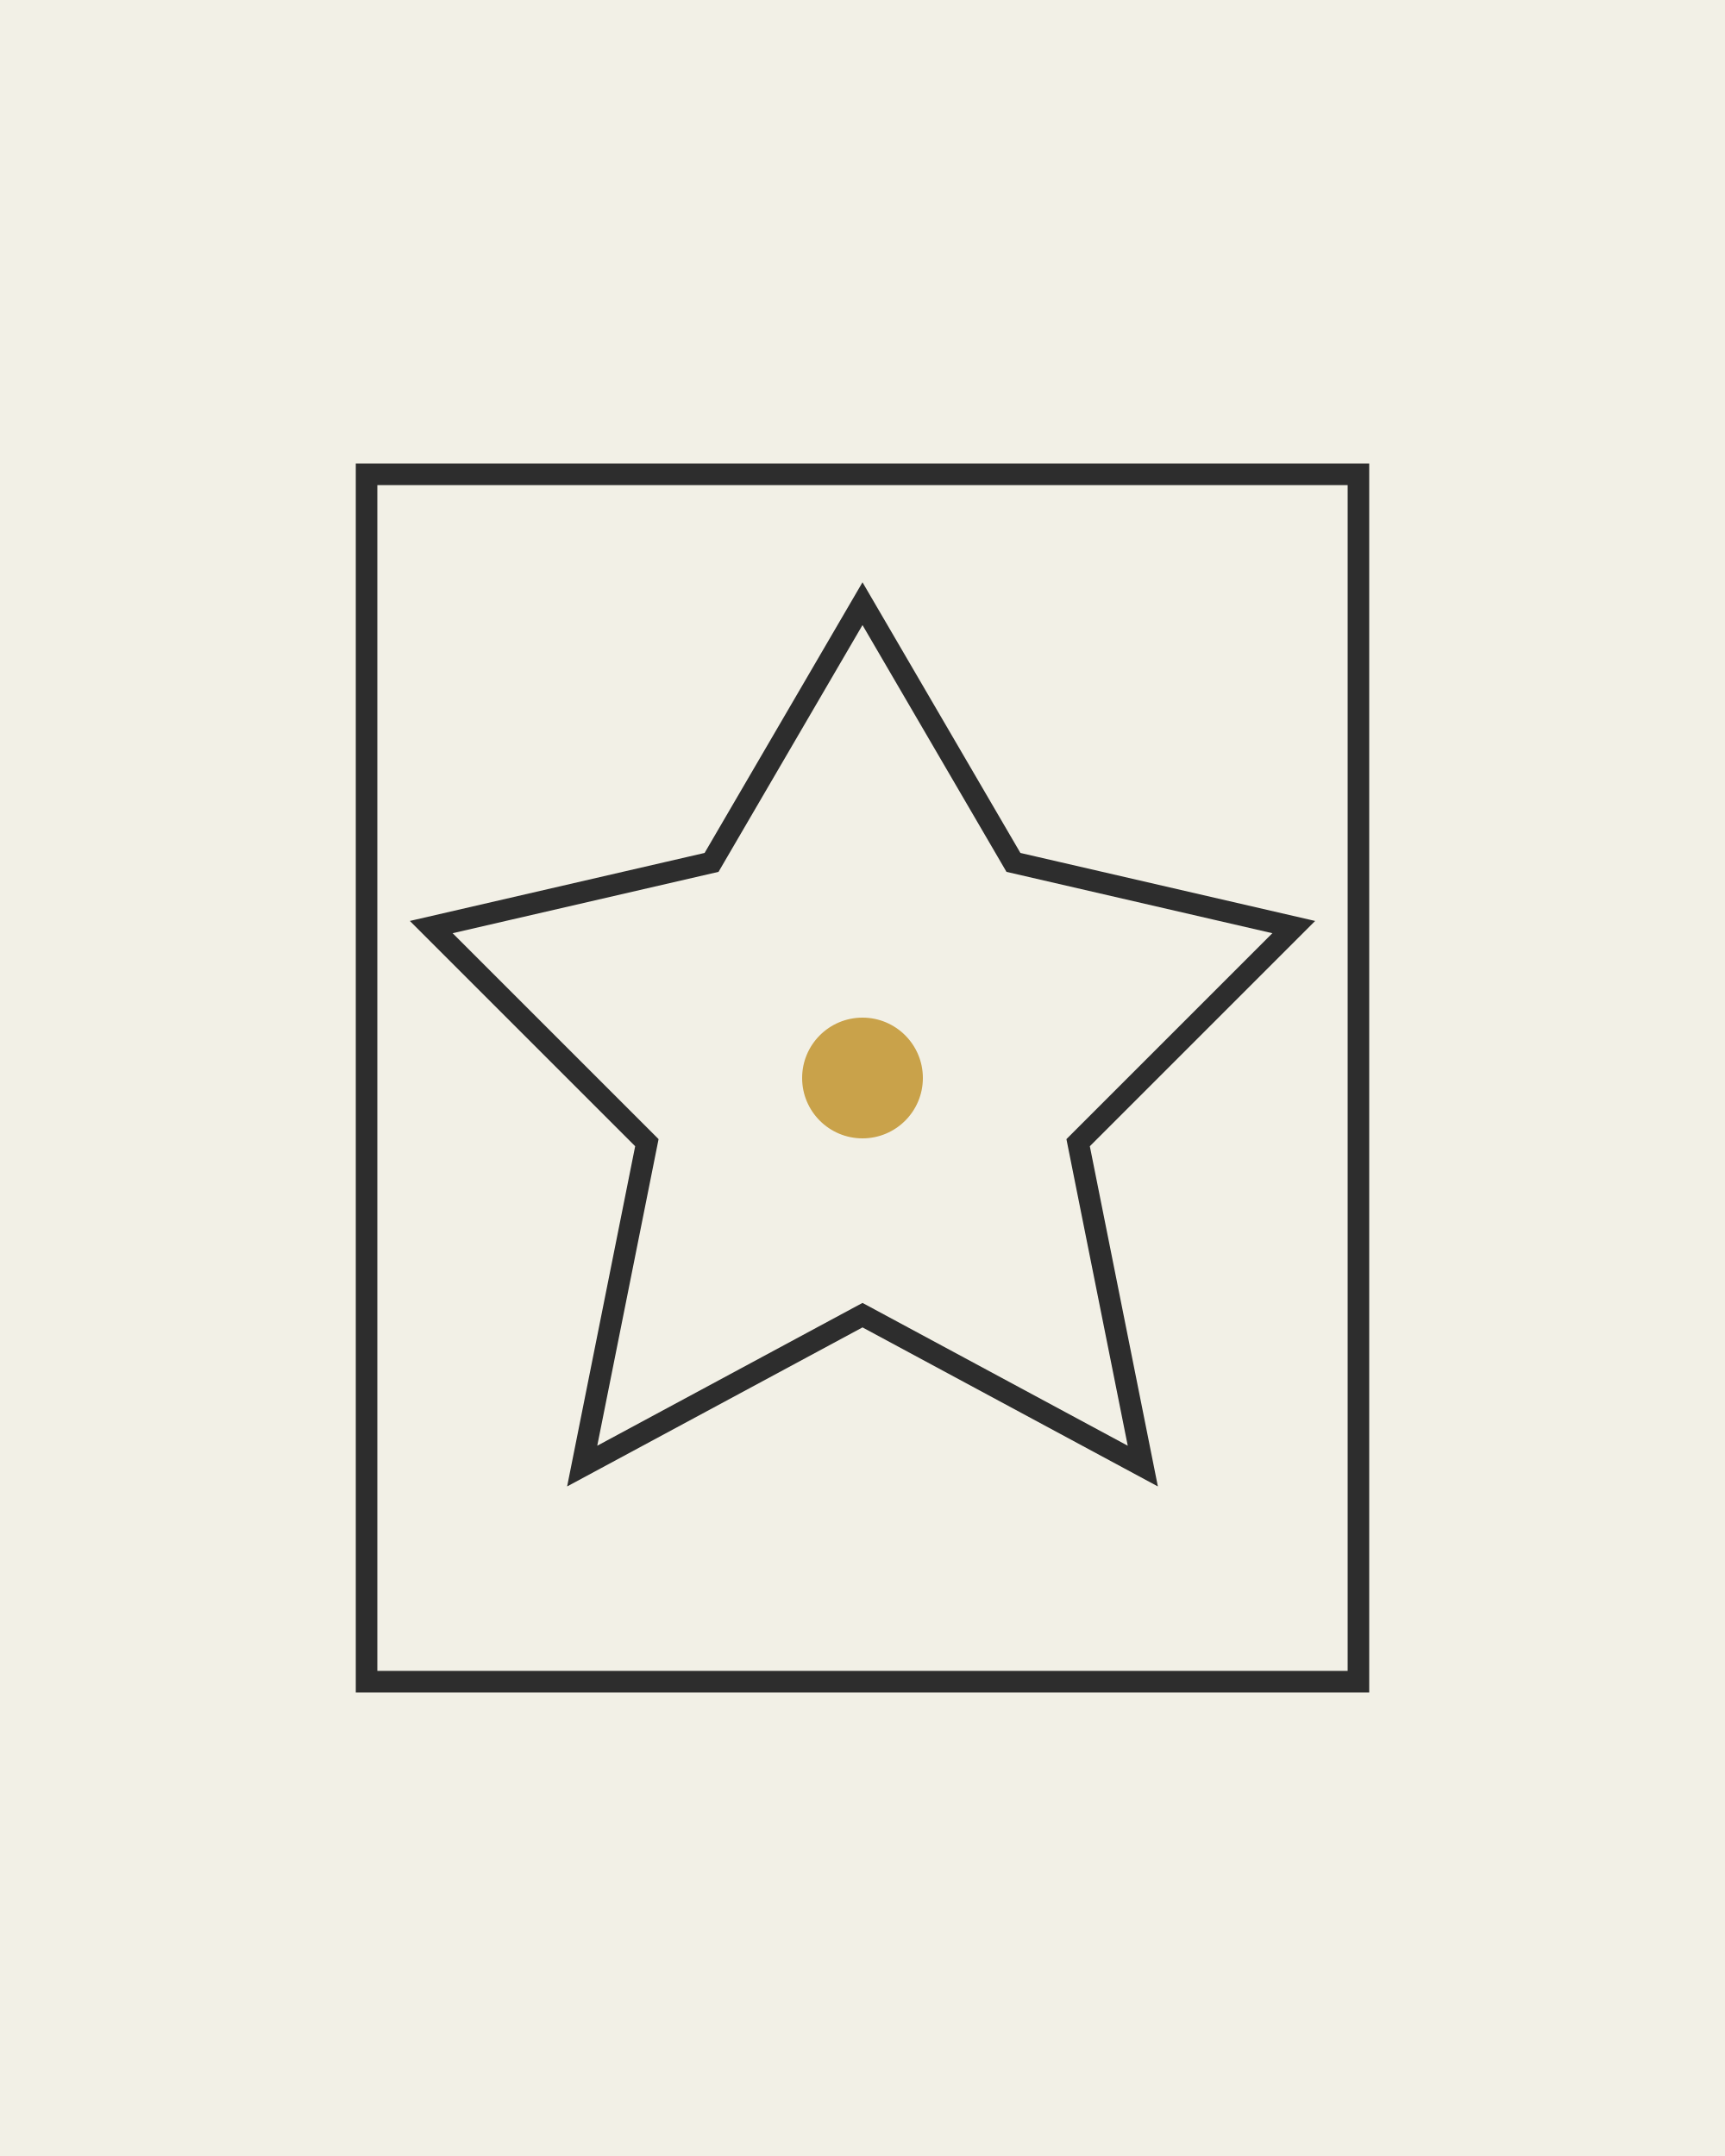
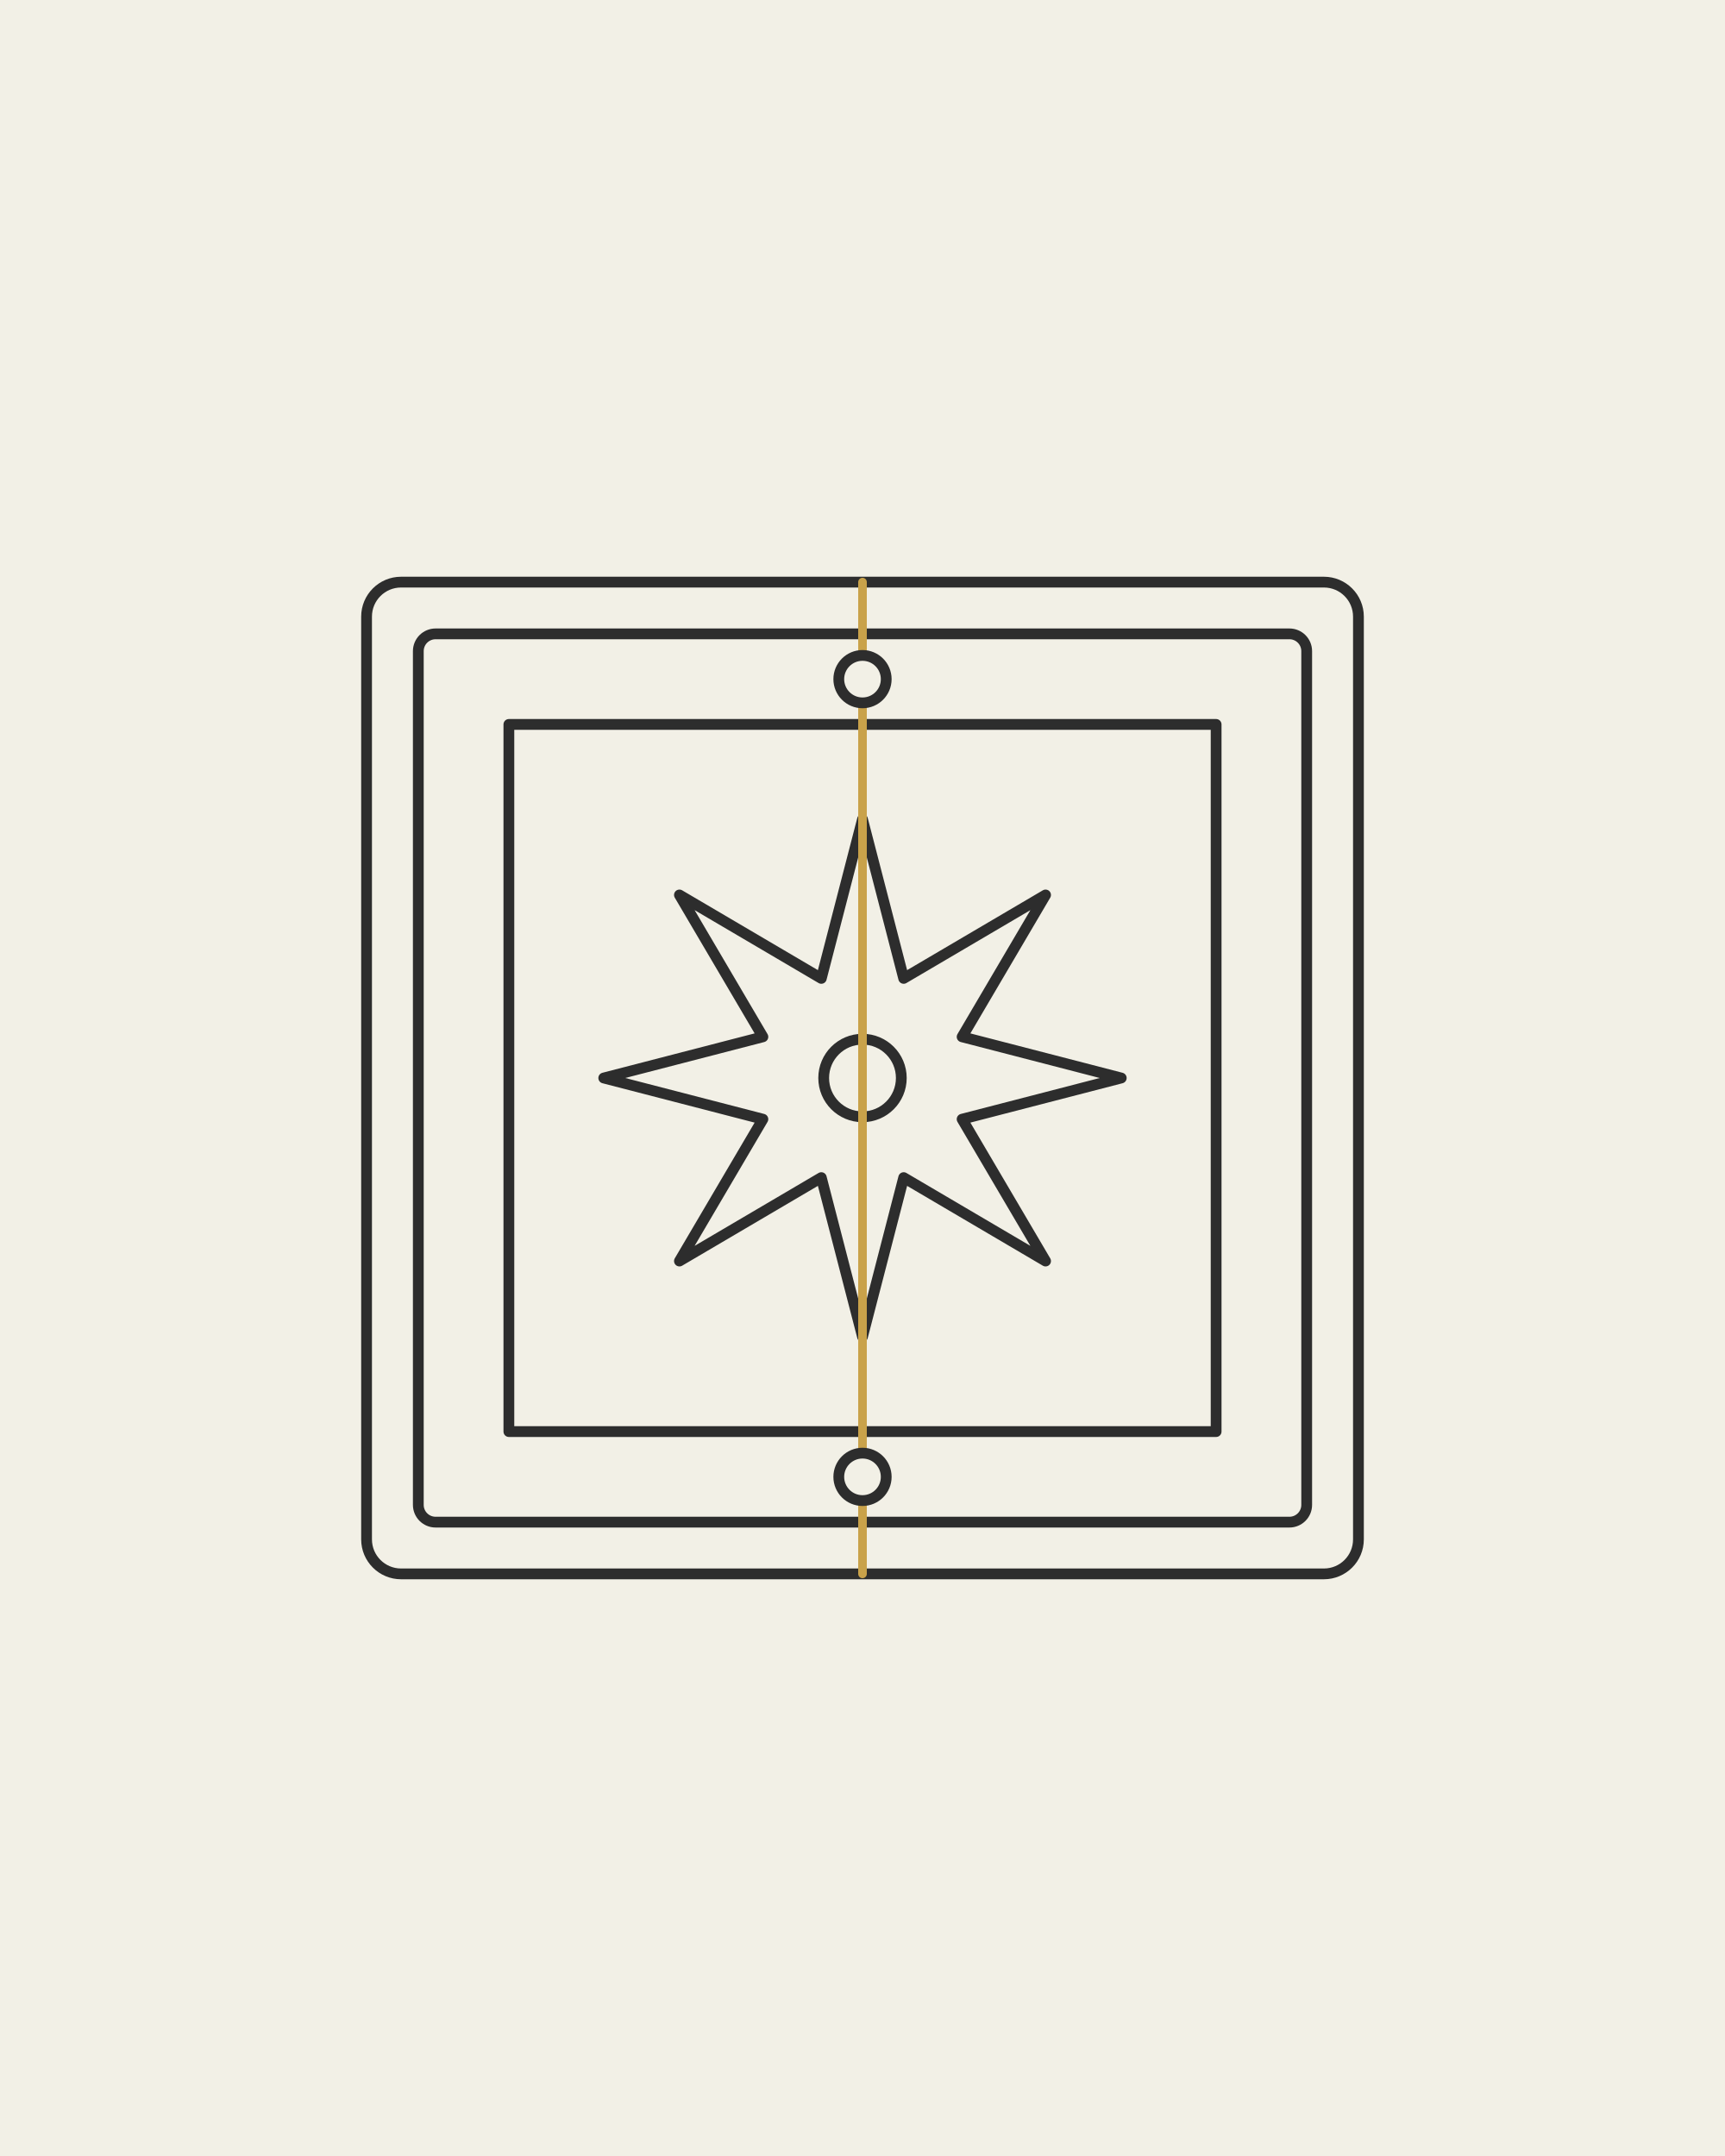
<svg xmlns="http://www.w3.org/2000/svg" viewBox="0 0 800 1000" role="img">
  <rect width="800" height="1000" fill="#F2F0E6" />
-   <g fill="none" stroke="#2D2D2D" stroke-width="10">
-     <rect x="170" y="220" width="460" height="560" />
-     <polygon points="400,280 470,400 600,430 500,530 530,680 400,610 270,680 300,530 200,430 330,400" />
+   <g fill="none" stroke="#2D2D2D" stroke-width="5" stroke-linecap="round" stroke-linejoin="round">
+     <rect x="170" y="270" width="460" height="460" rx="16" />
+     <rect x="194" y="294" width="412" height="412" rx="8" />
+     <rect x="236" y="336" width="328" height="328" />
+     <polygon points="400,380 419.1,453.8 484.9,415.1 446.2,480.9 520,500 446.2,519.1 484.9,584.9 419.1,546.2 400,620 380.9,546.2 315.1,584.9 353.8,519.1 280,500 353.8,480.9 315.1,415.1 380.9,453.8" />
+     <circle cx="400" cy="500" r="18" />
  </g>
-   <circle cx="400" cy="500" r="28" fill="#C9A24A" />
+   <path d="M400 270 V730" fill="none" stroke="#C9A24A" stroke-width="4" stroke-linecap="round" />
+   <g fill="#F2F0E6" stroke="#2D2D2D" stroke-width="5">
+     <circle cx="400" cy="315" r="11" />
+     <circle cx="400" cy="685" r="11" />
+   </g>
</svg>
